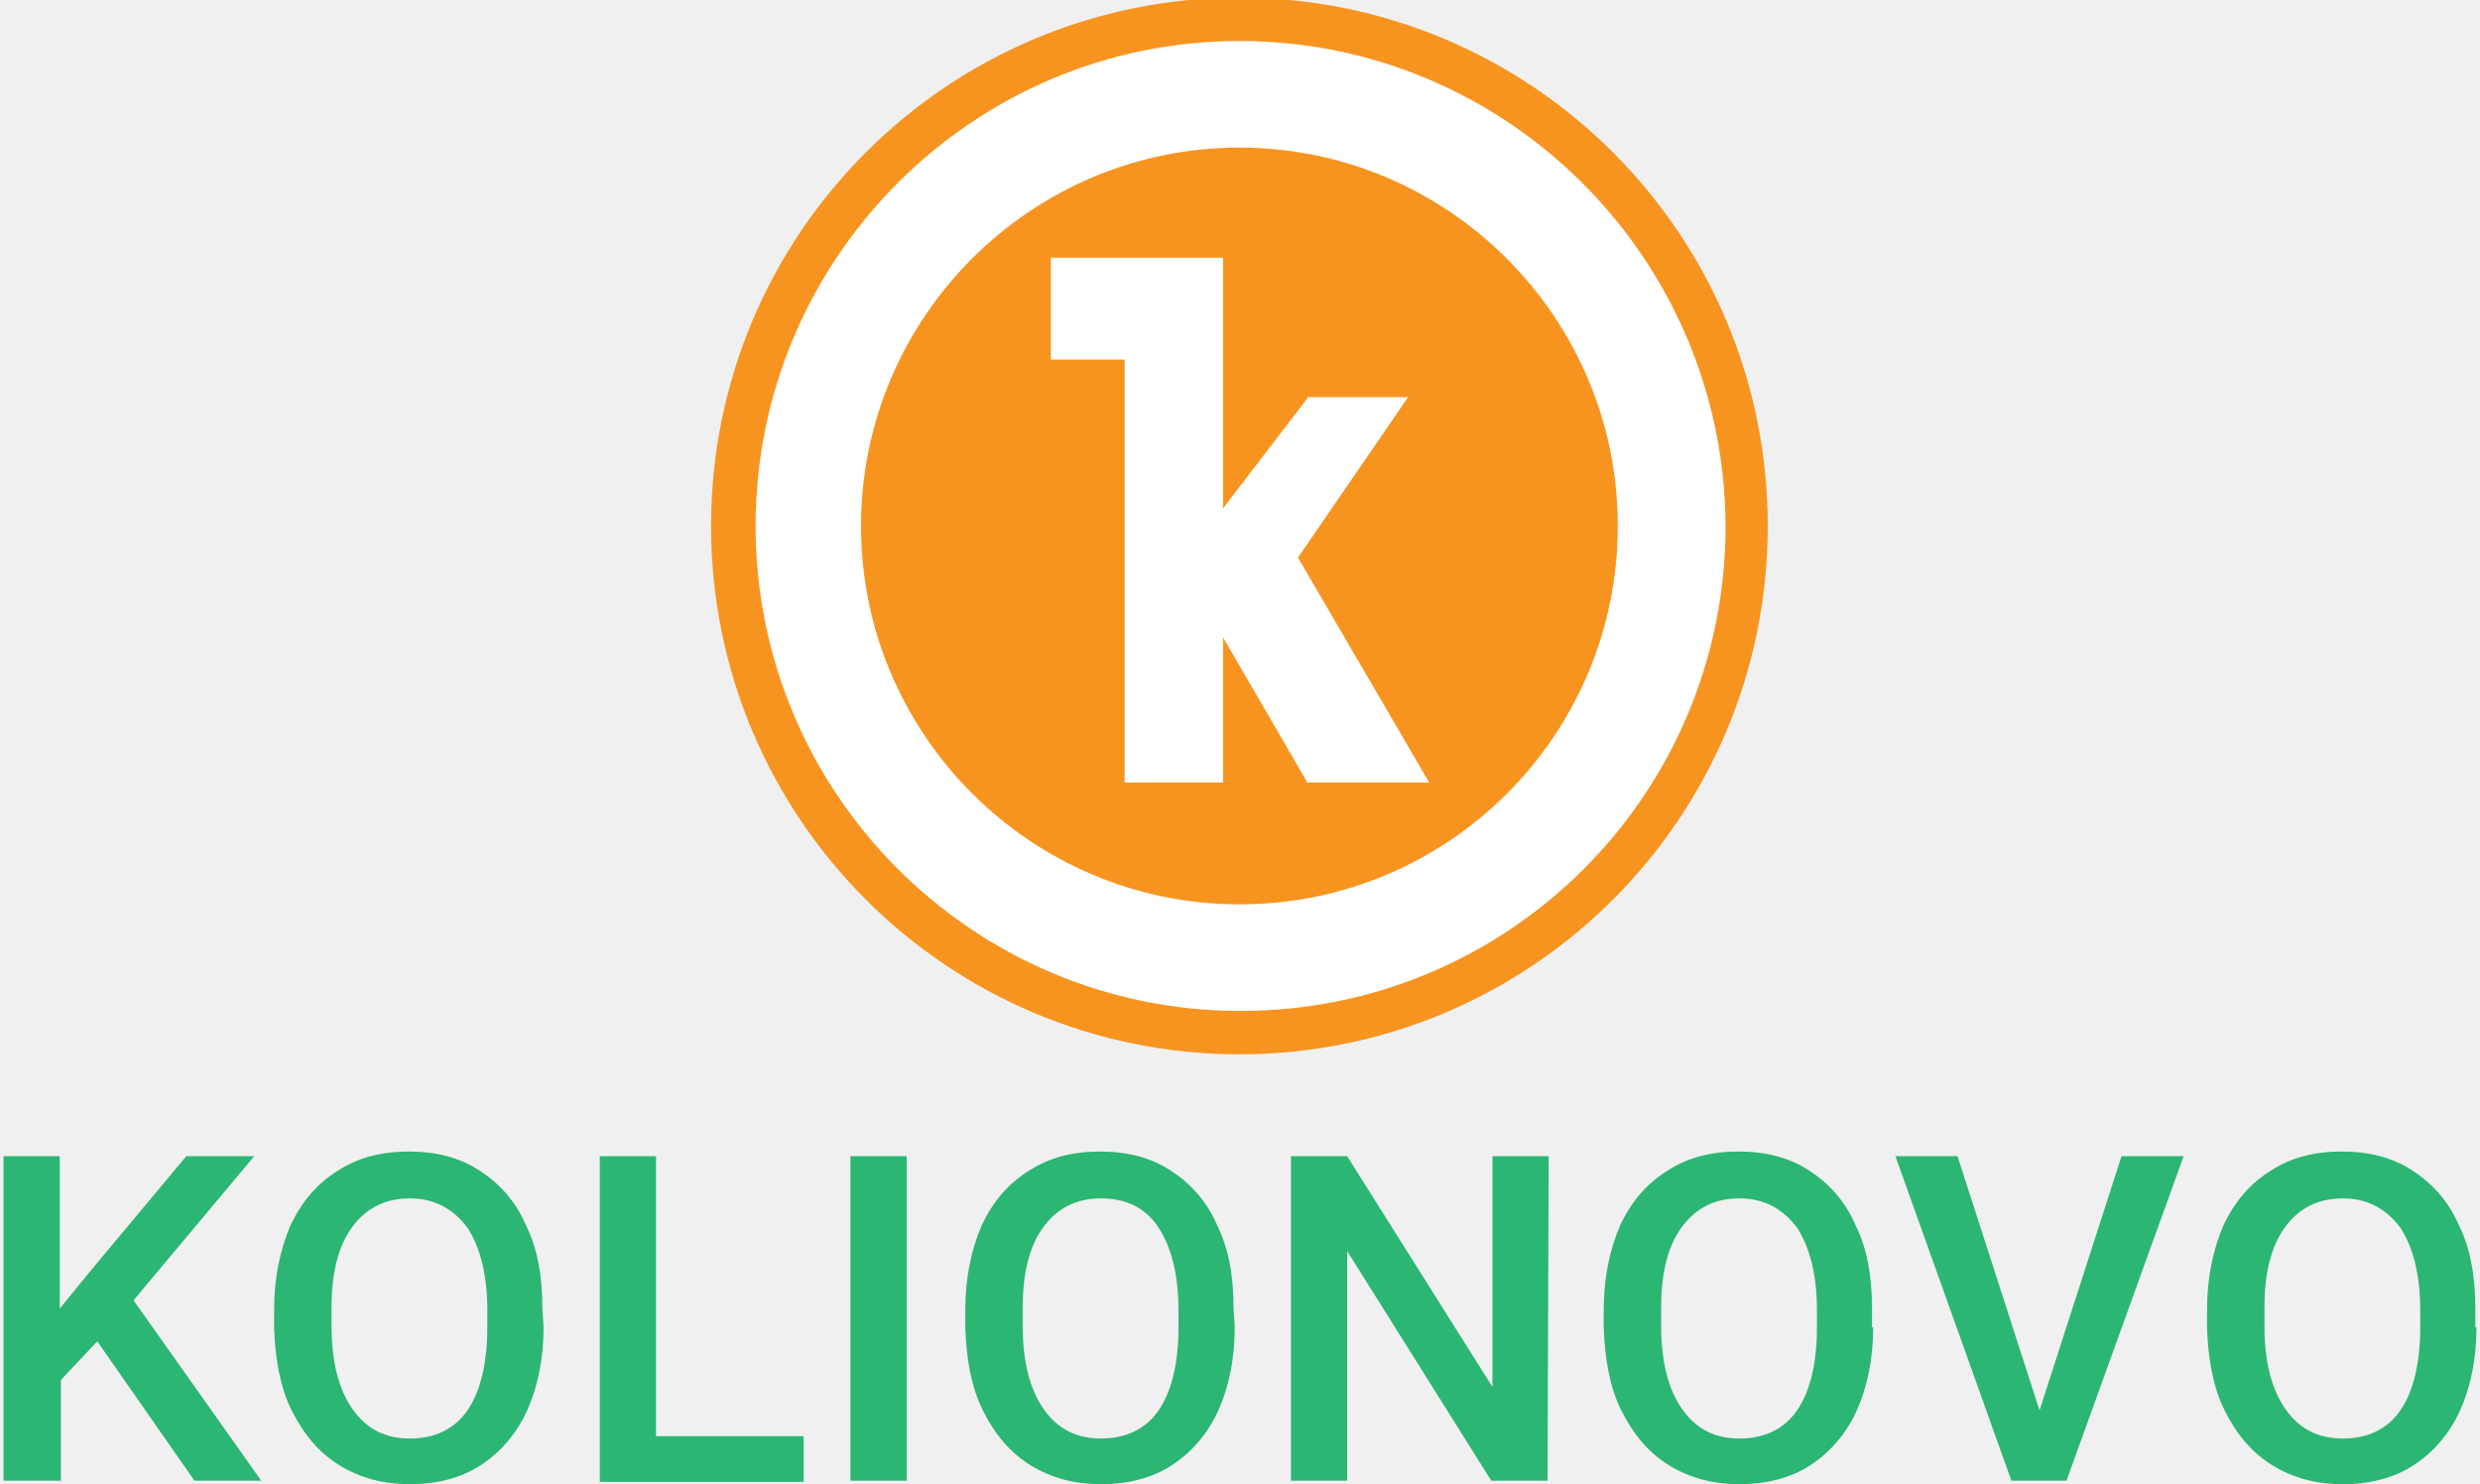
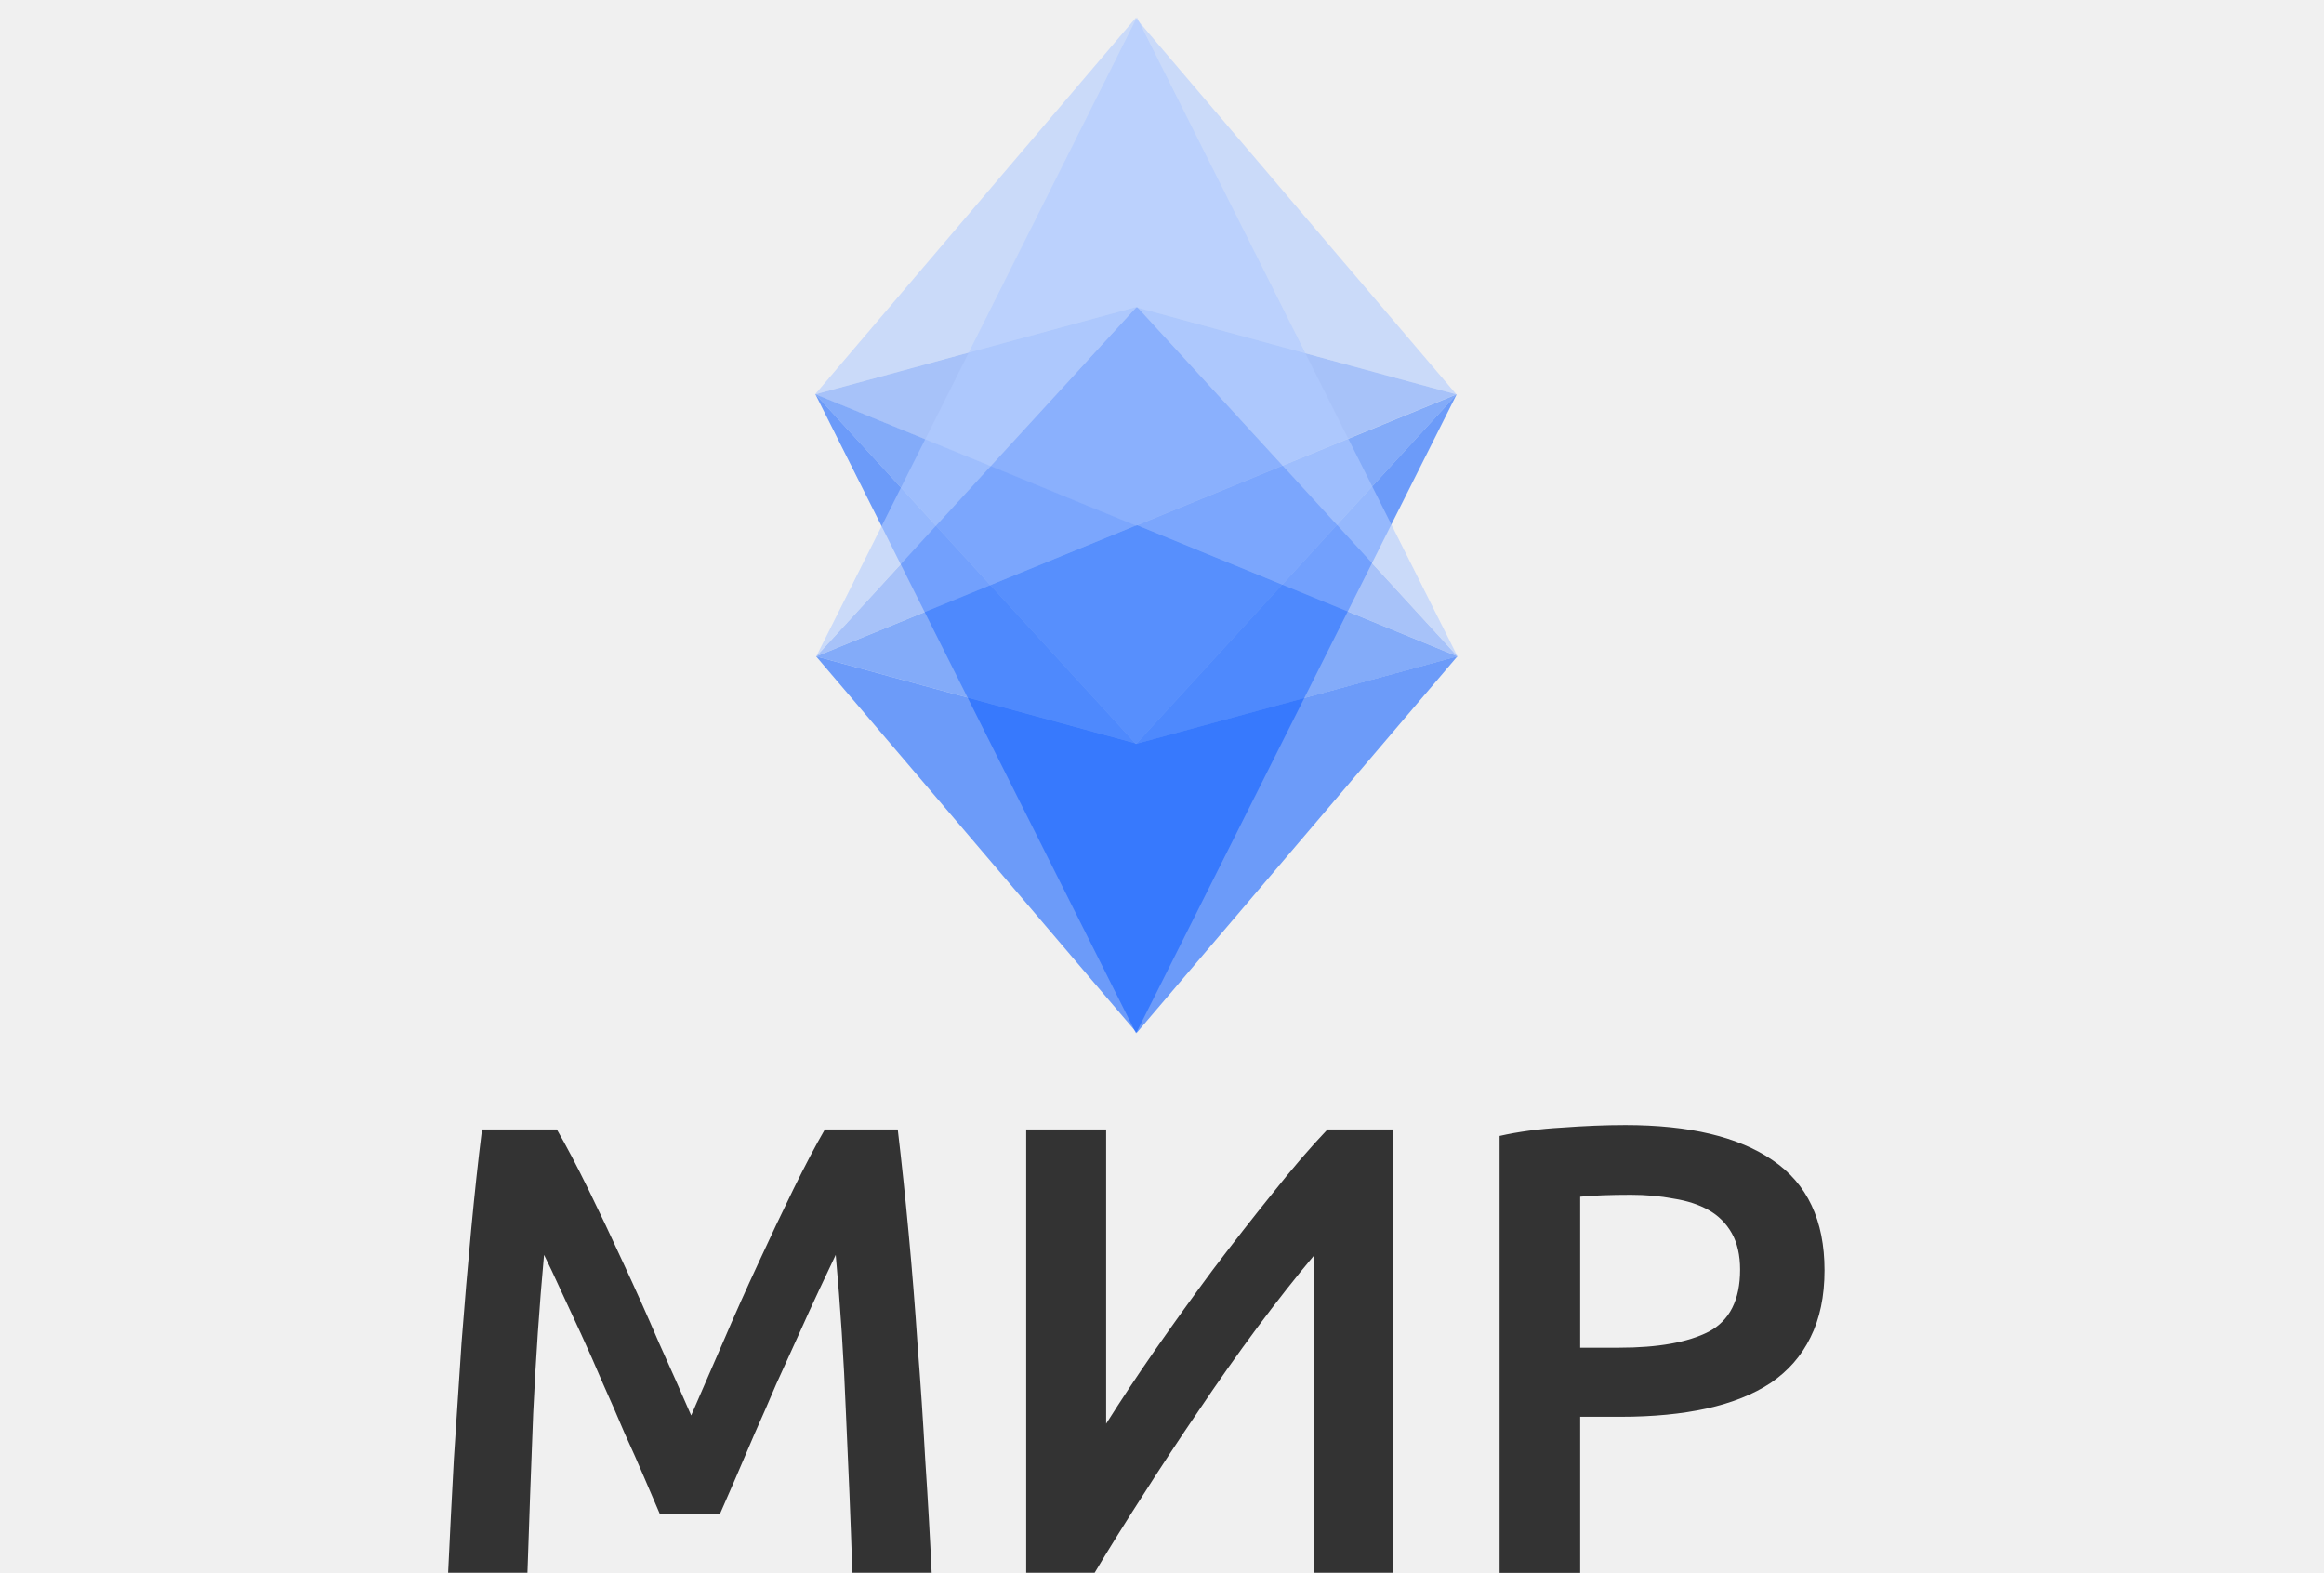
- <svg xmlns="http://www.w3.org/2000/svg" version="1.1" id="Слой_1" shape-rendering="geometricPrecision" text-rendering="geometricPrecision" image-rendering="optimizeQuality" x="0px" y="0px" viewBox="0 0 211.7 126.6" style="enable-background:new 0 0 211.7 126.6;" xml:space="preserve">
-   <style type="text/css">
- 	.st0{fill:#2BB673;}
- 	.st1{fill:#F79420;}
- 	.st2{fill:#FFFFFF;}
- </style>
-   <g>
-     <path class="st0" d="M8.3,114.5l-3.1,3.3v8.6H0.3V98.7h4.8v13l2.7-3.3l8.1-9.7h5.8L11.4,111l10.9,15.4h-5.7L8.3,114.5z" />
-     <path class="st0" d="M46.4,113.3c0,2.7-0.5,5.1-1.4,7.1s-2.3,3.6-4,4.7s-3.8,1.6-6,1.6s-4.2-0.5-6-1.6s-3.1-2.7-4.1-4.7   s-1.4-4.4-1.5-7v-1.6c0-2.7,0.5-5.1,1.4-7.2c1-2.1,2.3-3.6,4.1-4.7c1.7-1.1,3.7-1.6,6-1.6c2.3,0,4.3,0.5,6,1.6s3.1,2.6,4,4.7   c1,2,1.4,4.4,1.4,7.1L46.4,113.3L46.4,113.3z M41.6,111.9c0-3.1-0.6-5.4-1.7-7.1c-1.2-1.6-2.8-2.5-4.9-2.5c-2.1,0-3.7,0.8-4.9,2.4   c-1.2,1.6-1.8,3.9-1.8,6.9v1.6c0,3,0.6,5.4,1.8,7.1c1.2,1.7,2.8,2.5,4.9,2.5s3.8-0.8,4.9-2.4c1.1-1.6,1.7-4,1.7-7.1V111.9z" />
-     <path class="st0" d="M56,122.6h12.6v3.9H51.2V98.7H56V122.6z" />
-     <path class="st0" d="M77.4,126.4h-4.8V98.7h4.8V126.4z" />
-     <path class="st0" d="M105.4,113.3c0,2.7-0.5,5.1-1.4,7.1s-2.3,3.6-4,4.7s-3.8,1.6-6,1.6s-4.2-0.5-6-1.6s-3.1-2.7-4.1-4.7   s-1.4-4.4-1.5-7v-1.6c0-2.7,0.5-5.1,1.4-7.2c1-2.1,2.3-3.6,4.1-4.7c1.7-1.1,3.7-1.6,6-1.6s4.3,0.5,6,1.6s3.1,2.6,4,4.7   c1,2,1.4,4.4,1.4,7.1L105.4,113.3L105.4,113.3z M100.6,111.9c0-3.1-0.6-5.4-1.7-7.1s-2.8-2.5-4.9-2.5s-3.7,0.8-4.9,2.4   c-1.2,1.6-1.8,3.9-1.8,6.9v1.6c0,3,0.6,5.4,1.8,7.1c1.2,1.7,2.8,2.5,4.9,2.5s3.8-0.8,4.9-2.4s1.7-4,1.7-7.1V111.9z" />
-     <path class="st0" d="M132.1,126.4h-4.8L115,106.8v19.6h-4.8V98.7h4.8l12.4,19.7V98.7h4.8L132.1,126.4L132.1,126.4z" />
-     <path class="st0" d="M159.9,113.3c0,2.7-0.5,5.1-1.4,7.1s-2.3,3.6-4,4.7s-3.8,1.6-6,1.6s-4.2-0.5-6-1.6s-3.1-2.7-4.1-4.7   s-1.4-4.4-1.5-7v-1.6c0-2.7,0.5-5.1,1.4-7.2c1-2.1,2.3-3.6,4.1-4.7c1.7-1.1,3.7-1.6,6-1.6s4.3,0.5,6,1.6s3.1,2.6,4,4.7   c1,2,1.4,4.4,1.4,7.1v1.6H159.9z M155.1,111.9c0-3.1-0.6-5.4-1.7-7.1c-1.2-1.6-2.8-2.5-4.9-2.5c-2.1,0-3.7,0.8-4.9,2.4   s-1.8,3.9-1.8,6.9v1.6c0,3,0.6,5.4,1.8,7.1s2.8,2.5,4.9,2.5c2.1,0,3.8-0.8,4.9-2.4c1.1-1.6,1.7-4,1.7-7.1V111.9z" />
-     <path class="st0" d="M174.1,120.4l7-21.7h5.3l-10,27.7h-4.7l-9.9-27.7h5.3L174.1,120.4z" />
-     <path class="st0" d="M211.4,113.3c0,2.7-0.5,5.1-1.4,7.1s-2.3,3.6-4,4.7s-3.8,1.6-6,1.6s-4.2-0.5-6-1.6s-3.1-2.7-4.1-4.7   s-1.4-4.4-1.5-7v-1.6c0-2.7,0.5-5.1,1.4-7.2c1-2.1,2.3-3.6,4.1-4.7c1.7-1.1,3.7-1.6,6-1.6s4.3,0.5,6,1.6s3.1,2.6,4,4.7   c1,2,1.4,4.4,1.4,7.1v1.6H211.4z M206.6,111.9c0-3.1-0.6-5.4-1.7-7.1c-1.2-1.6-2.8-2.5-4.9-2.5c-2.1,0-3.7,0.8-4.9,2.4   s-1.8,3.9-1.8,6.9v1.6c0,3,0.6,5.4,1.8,7.1s2.8,2.5,4.9,2.5c2.1,0,3.8-0.8,4.9-2.4c1.1-1.6,1.7-4,1.7-7.1V111.9z" />
+ <svg xmlns="http://www.w3.org/2000/svg" width="81.92" height="55.421" viewBox="0 0 85334 57730" shape-rendering="geometricPrecision" text-rendering="geometricPrecision" image-rendering="optimizeQuality" fill-rule="evenodd" clip-rule="evenodd" version="1.1" id="svg12">
+   <defs id="defs4">
+     <style id="style2">
+     .fil0 {fill:white}
+    </style>
+   </defs>
+   <g style="clip-rule:evenodd;fill:#333333;fill-rule:evenodd;stroke-width:29.57;image-rendering:optimizeQuality;shape-rendering:geometricPrecision;text-rendering:geometricPrecision" aria-label="МИР" transform="matrix(35.22799,0,0,35.22799,103549.59,-171412.5)" id="g7960">
+     <path d="m -2359,6043 q 14.667,25.333 32.667,62 18,36.667 36.667,77.333 18.667,40 36.667,82 18.667,41.333 34,76.667 15.333,-35.333 33.333,-76.667 18,-42 36.667,-82 18.667,-40.667 36.667,-77.333 18,-36.667 32.667,-62 h 76 q 6,50.667 11.333,108 5.333,56.667 9.333,116.67 4.667,59.333 8,120 4,60 6.667,117.33 h -82.667 q -2.667,-80.667 -6.667,-166 -3.333,-85.333 -10.667,-165.33 -7.333,15.333 -17.333,36.667 -10,21.333 -21.333,46.667 -11.333,24.667 -23.333,51.333 -11.333,26.667 -22.667,52 -10.667,24.667 -20,46.667 -9.333,21.333 -16,36.667 h -62.667 q -6.667,-15.333 -16,-37.333 -9.333,-22 -20.667,-46.667 -10.667,-25.333 -22.667,-52 -11.333,-26.667 -22.667,-51.333 -11.333,-24.667 -21.333,-46 -10,-22 -17.333,-36.667 -7.333,80 -11.333,165.33 -3.333,85.333 -6,166 h -82.667 q 2.667,-57.333 6,-118.67 4,-61.333 8,-121.33 4.667,-60.667 10,-117.33 5.333,-56.667 11.333,-104.67 z" id="path7954" style="fill:#333333;stroke-width:29.57" />
+     <path d="m -1869.8,6505 v -462 h 83.333 v 306.67 q 22.667,-36 51.333,-77.333 29.333,-42 60,-83.333 31.333,-41.333 62,-79.333 30.667,-38.667 57.333,-66.667 h 68.667 v 462 h -82.667 v -330.67 q -28,33.333 -59.333,75.333 -30.667,41.333 -60.667,86 -30,44 -58,88 -28,43.333 -50.667,81.333 z" id="path7956" style="fill:#333333;stroke-width:29.57" />
+     <path d="m -1245.7,6038.4 q 100.67,0 154,36.667 54,36.667 54,114.67 0,40.667 -14.667,70 -14,28.667 -41.333,47.333 -27.333,18 -66.667,26.667 -39.333,8.667 -90,8.667 h -42 v 162.67 h -84 v -455.33 q 29.333,-6.667 64.667,-8.667 36,-2.667 66,-2.667 z m 6,72.667 q -32,0 -52.667,2 v 157.33 h 40.667 q 60.667,0 93.333,-16.667 32.667,-17.333 32.667,-64.667 0,-22.667 -8.667,-38 -8.667,-15.333 -24,-24 -15.333,-8.667 -36.667,-12 -20.667,-4 -44.667,-4 z" id="path7958" style="fill:#333333;stroke-width:29.57" />
  </g>
-   <g>
-     <g>
-       <circle class="st1" cx="105.8" cy="44.9" r="45.1" />
-       <path class="st2" d="M105.8,3.5C83,3.5,64.5,22.1,64.5,44.9S83,86.3,105.9,86.3s41.4-18.5,41.4-41.4    C147.2,22.1,128.7,3.5,105.8,3.5z M105.8,77.2c-17.8,0-32.3-14.5-32.3-32.3S88,12.6,105.8,12.6s32.3,14.5,32.3,32.3    S123.7,77.2,105.8,77.2z" />
+   <g id="g4815" transform="matrix(1.047762,0,0,1.047762,29649.492,-10944.746)" style="stroke-width:0.954">
+     <g style="clip-rule:evenodd;opacity:0.6;fill:#b1cbff;fill-rule:evenodd;stroke-width:59.519;image-rendering:optimizeQuality;shape-rendering:geometricPrecision;text-rendering:geometricPrecision" transform="matrix(16.70382,0,0,16.70382,299784.84,-85117.43)" id="g7964">
+       <path style="opacity:1;fill:#b1cbff;stroke-width:59.519" d="m -21246,2422.1 -672.67,789.72 672.67,-183.04 672.67,183.04 z" transform="translate(3987.6,3336.5)" id="path7962" />
    </g>
-     <polygon class="st2" points="110.8,47.6 120.2,33.9 111.6,33.9 111.6,34 104.4,43.4 104.4,22 89.7,22 89.7,30.7 96,30.7 96,66.8    104.4,66.8 104.4,54.4 111.6,66.8 122,66.8  " />
+     <g style="clip-rule:evenodd;opacity:0.6;fill:#76a4ff;fill-rule:evenodd;stroke-width:59.519;image-rendering:optimizeQuality;shape-rendering:geometricPrecision;text-rendering:geometricPrecision" transform="matrix(16.70382,0,0,16.70382,299784.84,-85117.43)" id="g7968">
+       <path style="opacity:1;fill:#76a4ff;stroke-width:59.519" d="m -21246,3028.8 -672.67,183.04 672.67,275.47 672.67,-275.47 z" transform="translate(3987.6,3336.5)" id="path7966" />
+     </g>
+     <g style="clip-rule:evenodd;opacity:0.6;fill:#3b7dff;fill-rule:evenodd;stroke-width:59.519;image-rendering:optimizeQuality;shape-rendering:geometricPrecision;text-rendering:geometricPrecision" transform="matrix(16.70382,0,0,16.70382,299784.84,-85117.43)" id="g7972">
+       <path style="opacity:1;fill:#3b7dff;stroke-width:59.519" d="m -21918,3211.8 672.67,733.65 672.67,-733.65 -672.67,275.47 z" transform="translate(3987.6,3336.5)" id="path7970" />
+     </g>
+     <g style="clip-rule:evenodd;opacity:0.6;fill:#1463ff;fill-rule:evenodd;stroke-width:59.519;image-rendering:optimizeQuality;shape-rendering:geometricPrecision;text-rendering:geometricPrecision" transform="matrix(16.70382,0,0,16.70382,299784.84,-85117.43)" id="g7976">
+       <path style="opacity:1;fill:#1463ff;stroke-width:59.519" d="m -21918,3211.8 672.67,1340.5 672.67,-1340.5 -672.67,733.65 z" transform="translate(3987.6,3336.5)" id="path7974" />
+     </g>
+     <g style="clip-rule:evenodd;opacity:0.6;fill:#1463ff;fill-rule:evenodd;stroke-width:59.519;image-rendering:optimizeQuality;shape-rendering:geometricPrecision;text-rendering:geometricPrecision" transform="matrix(-16.70382,0,0,-16.70382,-276730.17,142827.83)" id="g7980">
+       <path style="opacity:1;fill:#1463ff;stroke-width:59.519" d="m -23795,3805.1 672.67,789.72 672.67,-789.72 -672.67,183.04 z" transform="rotate(180,-20190,5176.7)" id="path7978" />
+     </g>
+     <g style="clip-rule:evenodd;opacity:0.6;fill:#3b7dff;fill-rule:evenodd;stroke-width:59.519;image-rendering:optimizeQuality;shape-rendering:geometricPrecision;text-rendering:geometricPrecision" transform="matrix(-16.70382,0,0,-16.70382,-276730.17,142827.83)" id="g7984">
+       <path style="opacity:1;fill:#3b7dff;stroke-width:59.519" d="m -23122,3529.7 -672.67,275.47 672.67,183.04 672.67,-183.04 z" transform="rotate(180,-20190,5176.7)" id="path7982" />
+     </g>
+     <g style="clip-rule:evenodd;opacity:0.6;fill:#76a4ff;fill-rule:evenodd;stroke-width:59.519;image-rendering:optimizeQuality;shape-rendering:geometricPrecision;text-rendering:geometricPrecision" transform="matrix(-16.70382,0,0,-16.70382,-276730.17,142827.83)" id="g7988">
+       <path style="opacity:1;fill:#76a4ff;stroke-width:59.519" d="m -23122,3071.5 -672.67,733.65 672.67,-275.47 672.67,275.47 z" transform="rotate(180,-20190,5176.7)" id="path7986" />
+     </g>
+     <g style="clip-rule:evenodd;opacity:0.6;fill:#b1cbff;fill-rule:evenodd;stroke-width:59.519;image-rendering:optimizeQuality;shape-rendering:geometricPrecision;text-rendering:geometricPrecision" transform="matrix(-16.70382,0,0,-16.70382,-276730.17,142827.83)" id="g7992">
+       <path style="opacity:1;fill:#b1cbff;stroke-width:59.519" d="m -23122,2464.6 -672.67,1340.5 672.67,-733.65 672.67,733.65 z" transform="rotate(180,-20190,5176.7)" id="path7990" />
+     </g>
  </g>
</svg>
